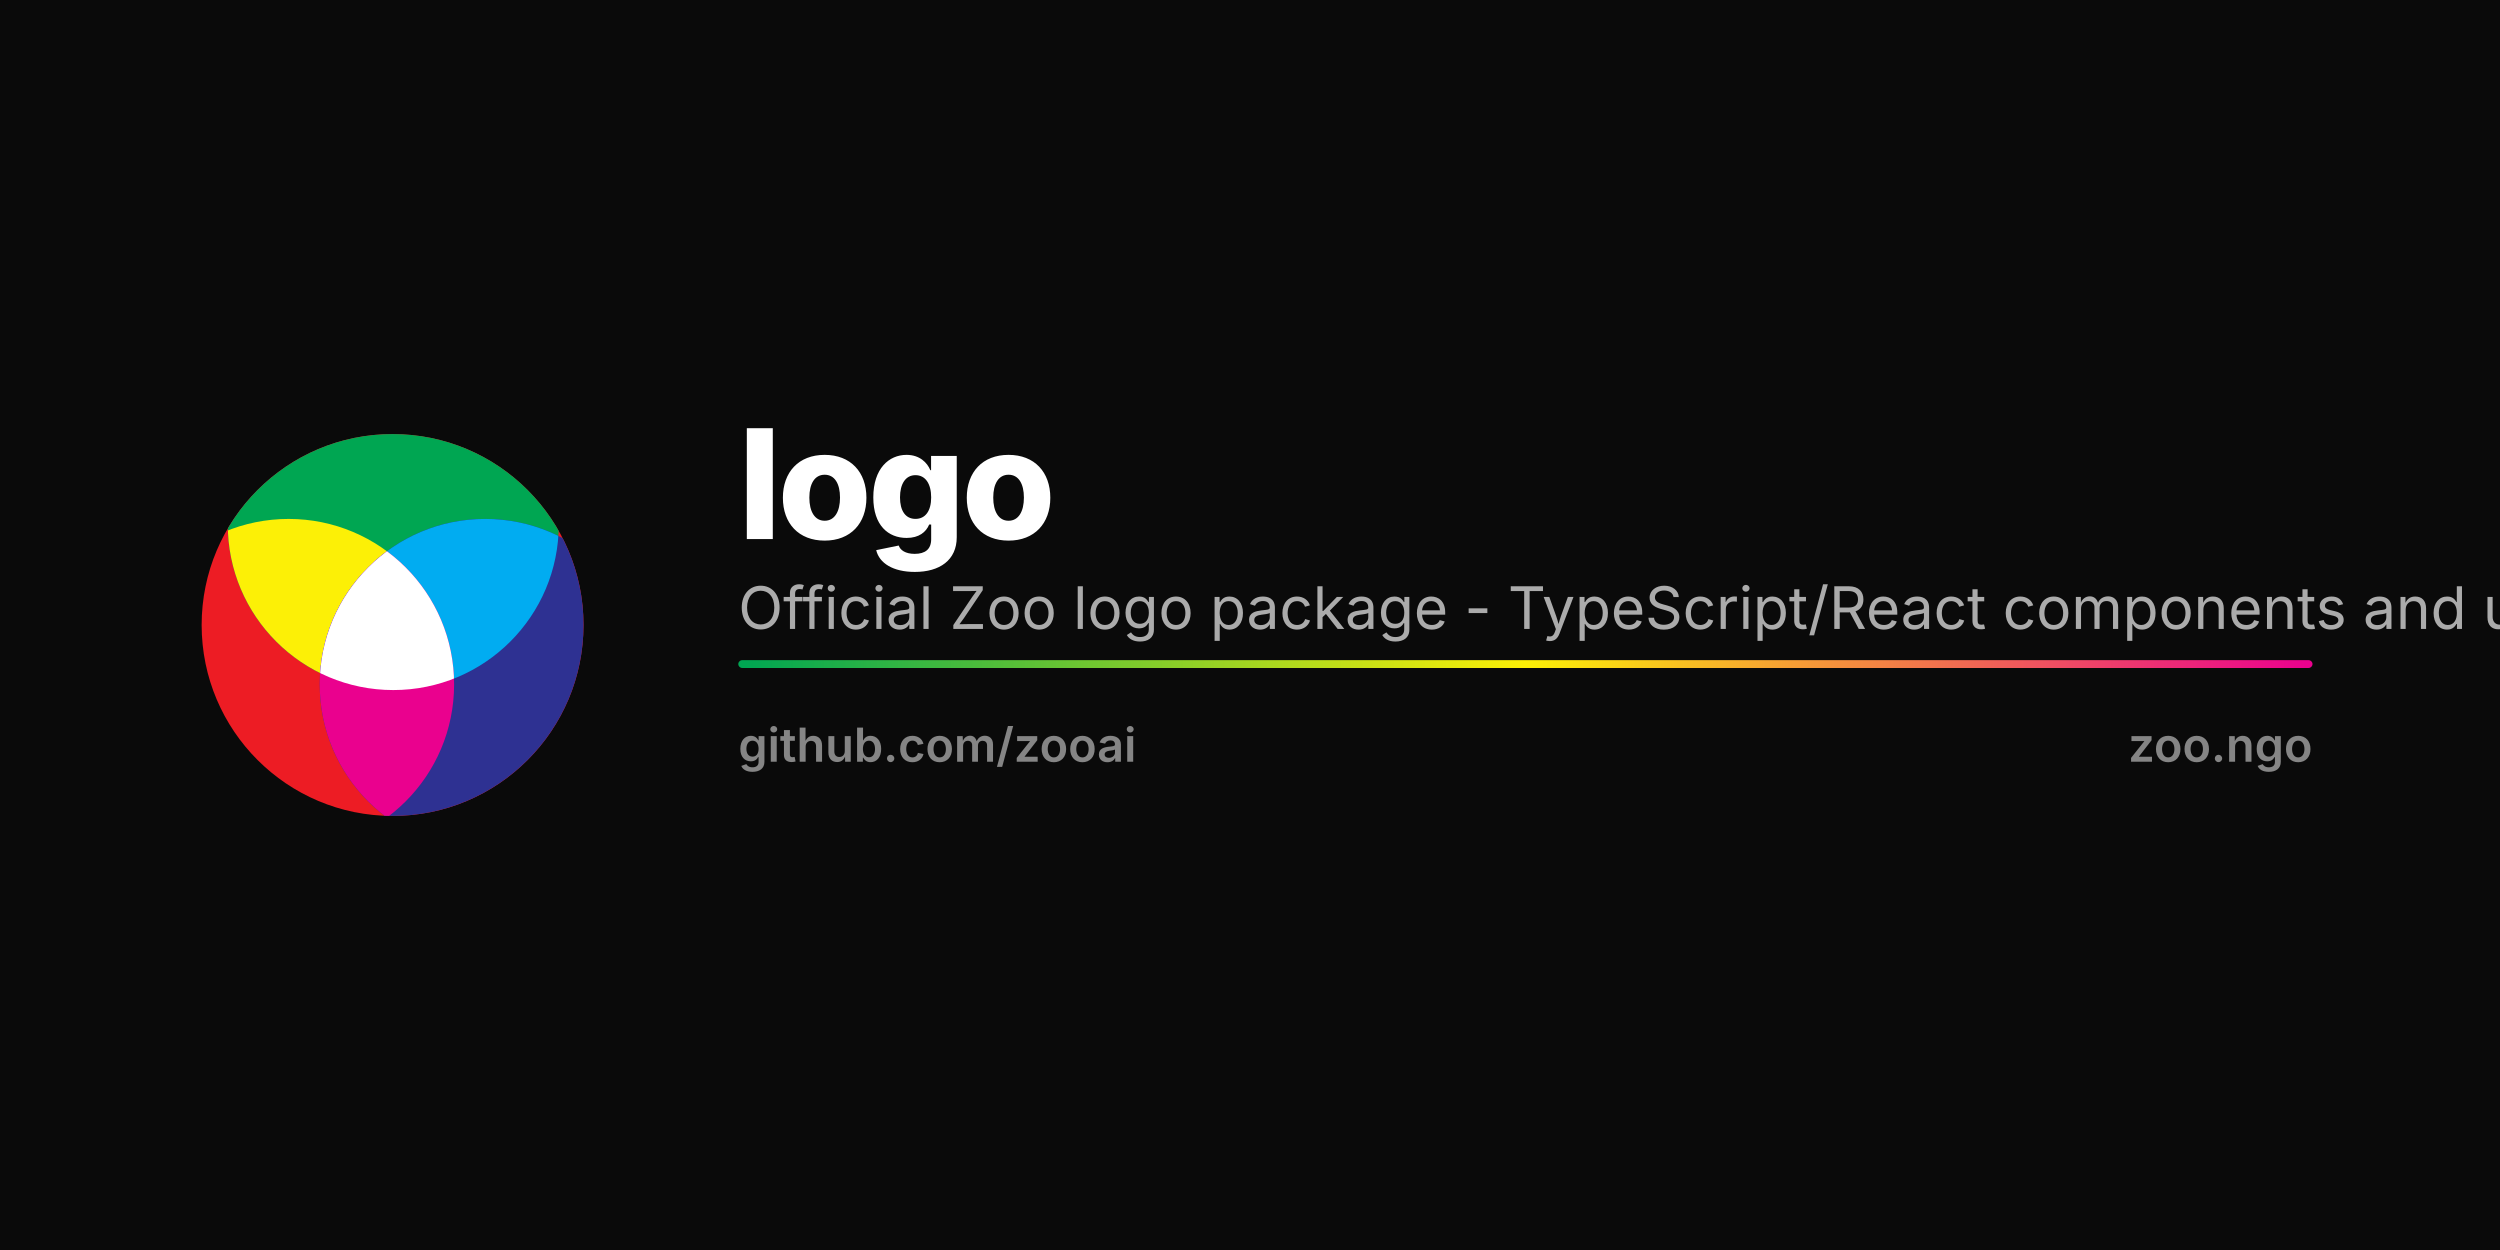
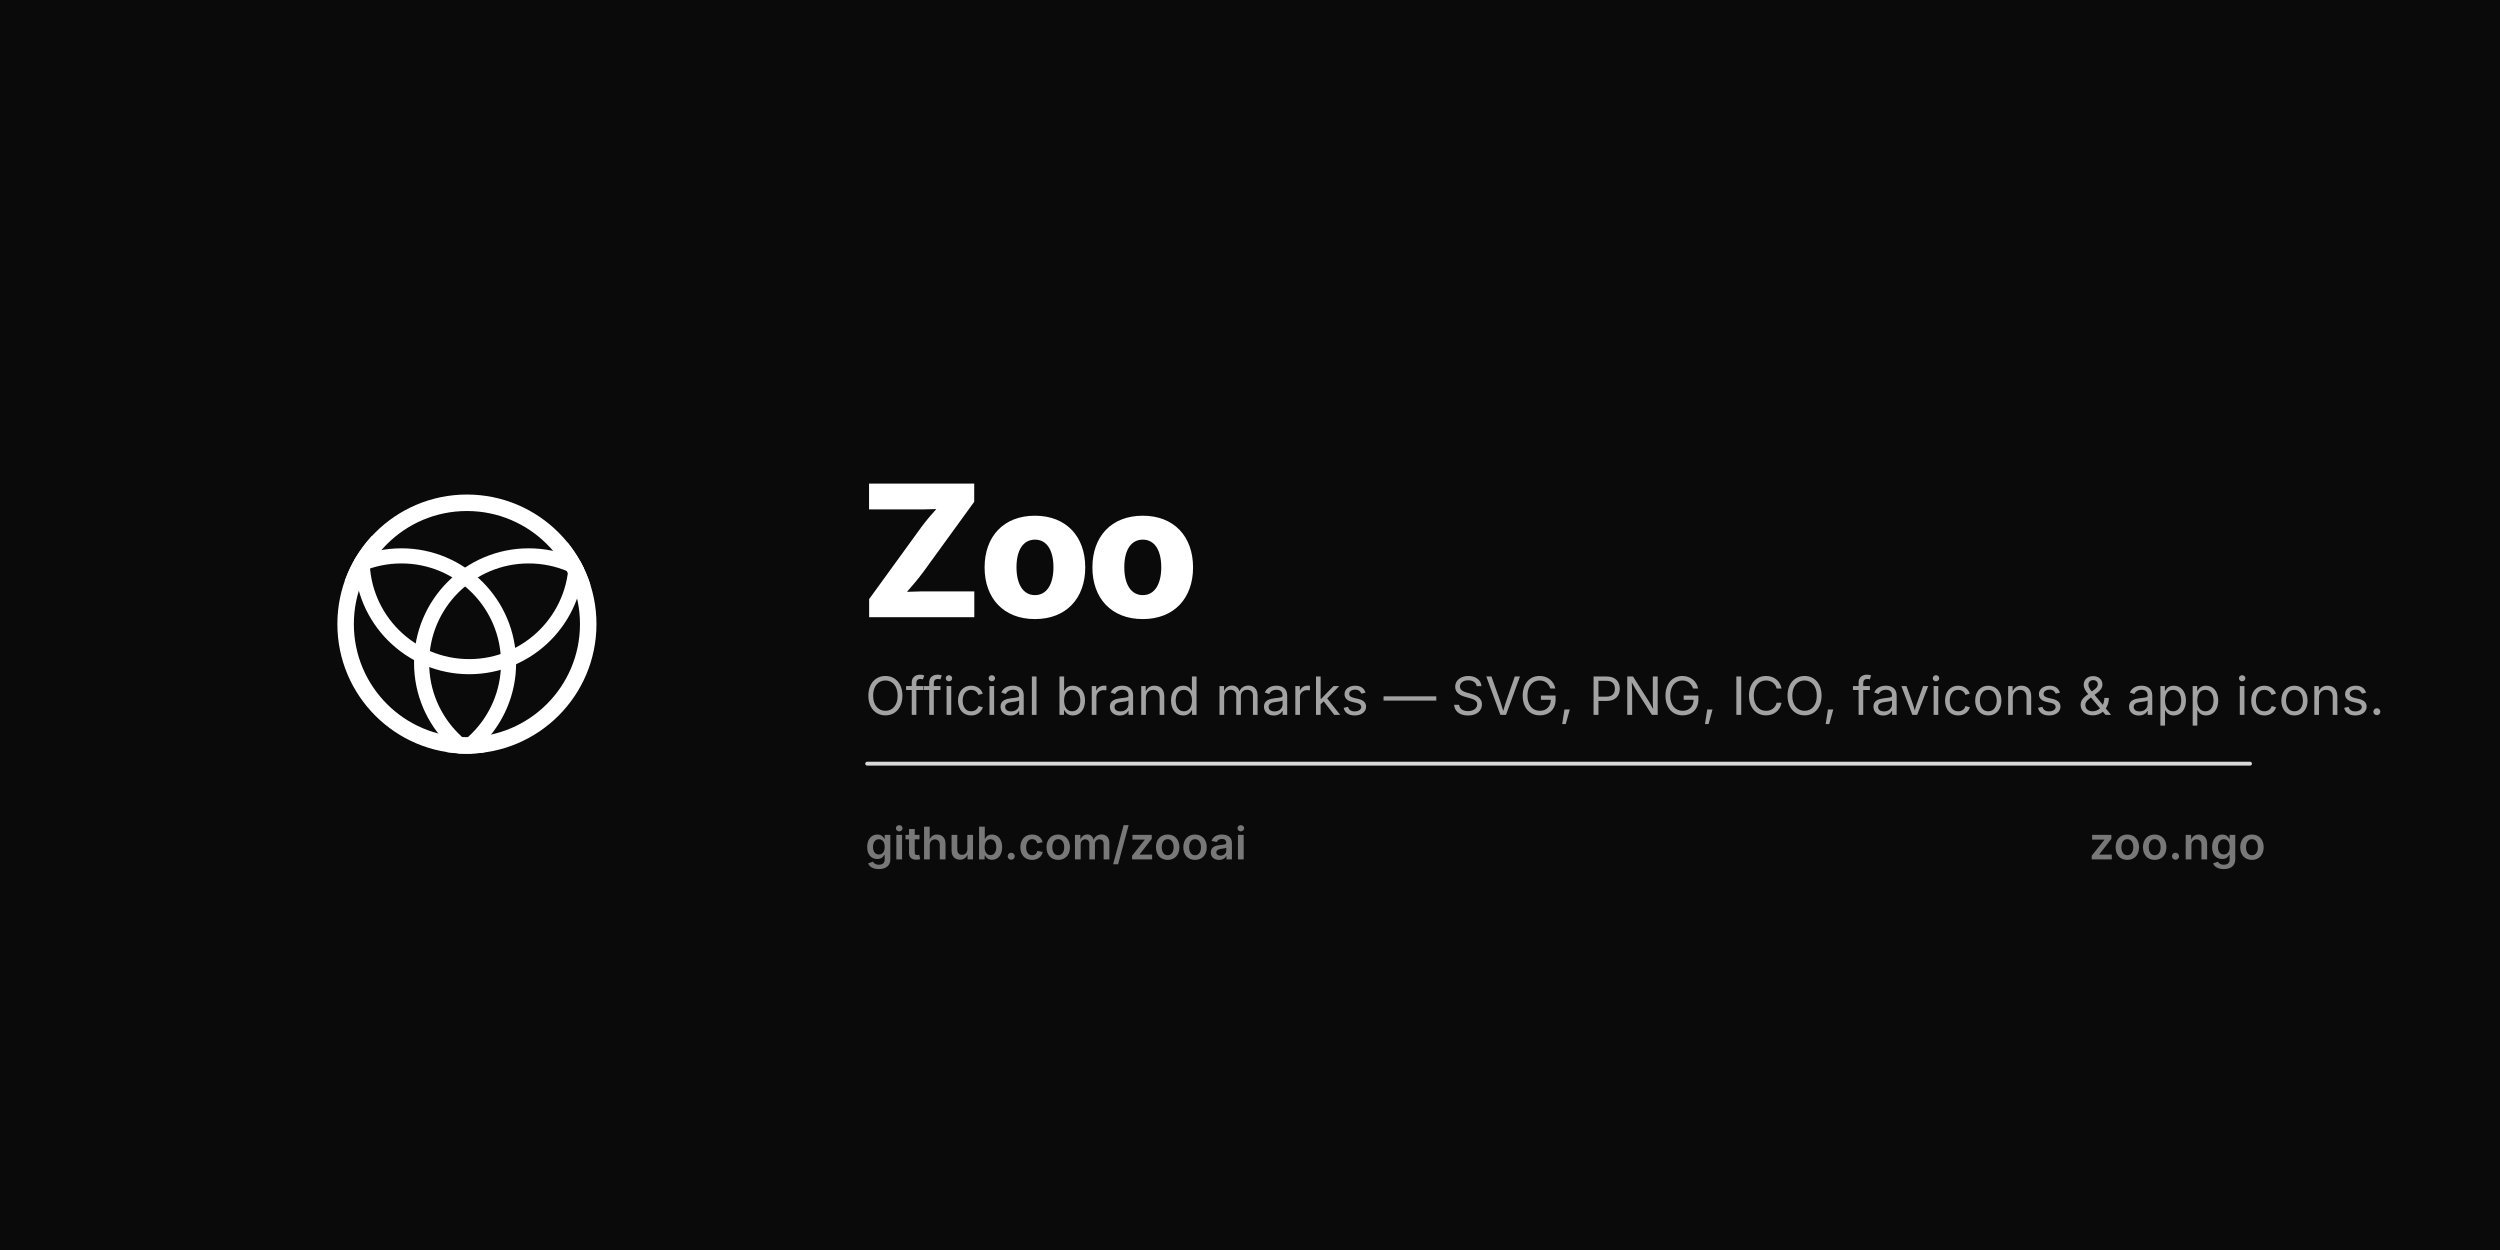
- <svg xmlns="http://www.w3.org/2000/svg" width="1280" height="640" viewBox="0 0 1280 640" role="img" aria-label="logo">
+ <svg xmlns="http://www.w3.org/2000/svg" width="1280" height="640" viewBox="0 0 1280 640" role="img" aria-label="Zoo brand assets">
  <rect width="1280" height="640" fill="#0A0A0A" />
-   <svg x="96" y="215" width="210" height="210" viewBox="222 221 580 580">
+   <svg x="120" y="200" width="240" height="240" viewBox="0 0 1024 1024">
    <defs>
-       <clipPath id="zoc">
-         <circle cx="512" cy="511" r="270" />
-       </clipPath>
-       <clipPath id="zgc">
-         <circle cx="513" cy="369" r="234" />
-       </clipPath>
-       <clipPath id="zrc">
-         <circle cx="365" cy="595" r="234" />
+       <clipPath id="outerCircleMono">
+         <circle cx="508" cy="510" r="283" />
      </clipPath>
    </defs>
-     <g clip-path="url(#zoc)">
-       <circle cx="512" cy="511" r="270" fill="#ED1C24" />
-       <circle cx="513" cy="369" r="234" fill="#00A652" />
-       <g clip-path="url(#zgc)">
-         <circle cx="365" cy="595" r="234" fill="#FCF006" />
-       </g>
-       <circle cx="643" cy="595" r="234" fill="#2E3192" />
-       <g clip-path="url(#zgc)">
-         <circle cx="643" cy="595" r="234" fill="#01ACF1" />
-       </g>
-       <g clip-path="url(#zrc)">
-         <circle cx="643" cy="595" r="234" fill="#EA018E" />
-       </g>
-       <g clip-path="url(#zgc)">
-         <g clip-path="url(#zrc)">
-           <circle cx="643" cy="595" r="234" fill="#FFFFFF" />
-         </g>
-       </g>
+     <g clip-path="url(#outerCircleMono)">
+       <circle cx="513" cy="369" r="234" fill="none" stroke="white" stroke-width="33" />
+       <circle cx="365" cy="595" r="234" fill="none" stroke="white" stroke-width="33" />
+       <circle cx="643" cy="595" r="234" fill="none" stroke="white" stroke-width="33" />
+       <circle cx="508" cy="510" r="265" fill="none" stroke="white" stroke-width="36" />
    </g>
  </svg>
-   <text x="378" y="276" font-family="Inter,system-ui,-apple-system,sans-serif" font-size="78" font-weight="800" letter-spacing="-2" fill="#ffffff">logo</text>
-   <text x="378" y="322" font-family="Inter,system-ui,sans-serif" font-size="30" fill="#ffffff" opacity=".66">Official Zoo logo package - TypeScript/React components and utilities…</text>
-   <defs>
-     <linearGradient id="hr" x1="0" x2="1">
-       <stop offset="0" stop-color="#00A652" />
-       <stop offset=".5" stop-color="#FCF006" />
-       <stop offset="1" stop-color="#EA018E" />
-     </linearGradient>
-   </defs>
-   <rect x="378" y="338" width="806" height="4" rx="2" fill="url(#hr)" />
-   <text x="378" y="390" font-family="Inter,system-ui,sans-serif" font-size="24" font-weight="600" fill="#ffffff" opacity=".5">github.com/zooai</text>
-   <text x="1184" y="390" text-anchor="end" font-family="Inter,system-ui,sans-serif" font-size="24" font-weight="600" fill="#ffffff" opacity=".5">zoo.ngo</text>
+   <text x="440" y="316" font-family="Inter,system-ui,-apple-system,sans-serif" font-size="94" font-weight="800" letter-spacing="-3" fill="#ffffff">Zoo</text>
+   <text x="443" y="366" font-family="Inter,system-ui,sans-serif" font-size="27" fill="#ffffff" opacity=".62">Official brand marks — SVG, PNG, ICO, favicons &amp; app icons.</text>
+   <rect x="443" y="390" width="710" height="2" rx="1" fill="#ffffff" opacity=".85" />
+   <text x="443" y="440" font-family="Inter,system-ui,sans-serif" font-size="23" font-weight="600" fill="#ffffff" opacity=".45">github.com/zooai</text>
+   <text x="1160" y="440" text-anchor="end" font-family="Inter,system-ui,sans-serif" font-size="23" font-weight="600" fill="#ffffff" opacity=".45">zoo.ngo</text>
</svg>
